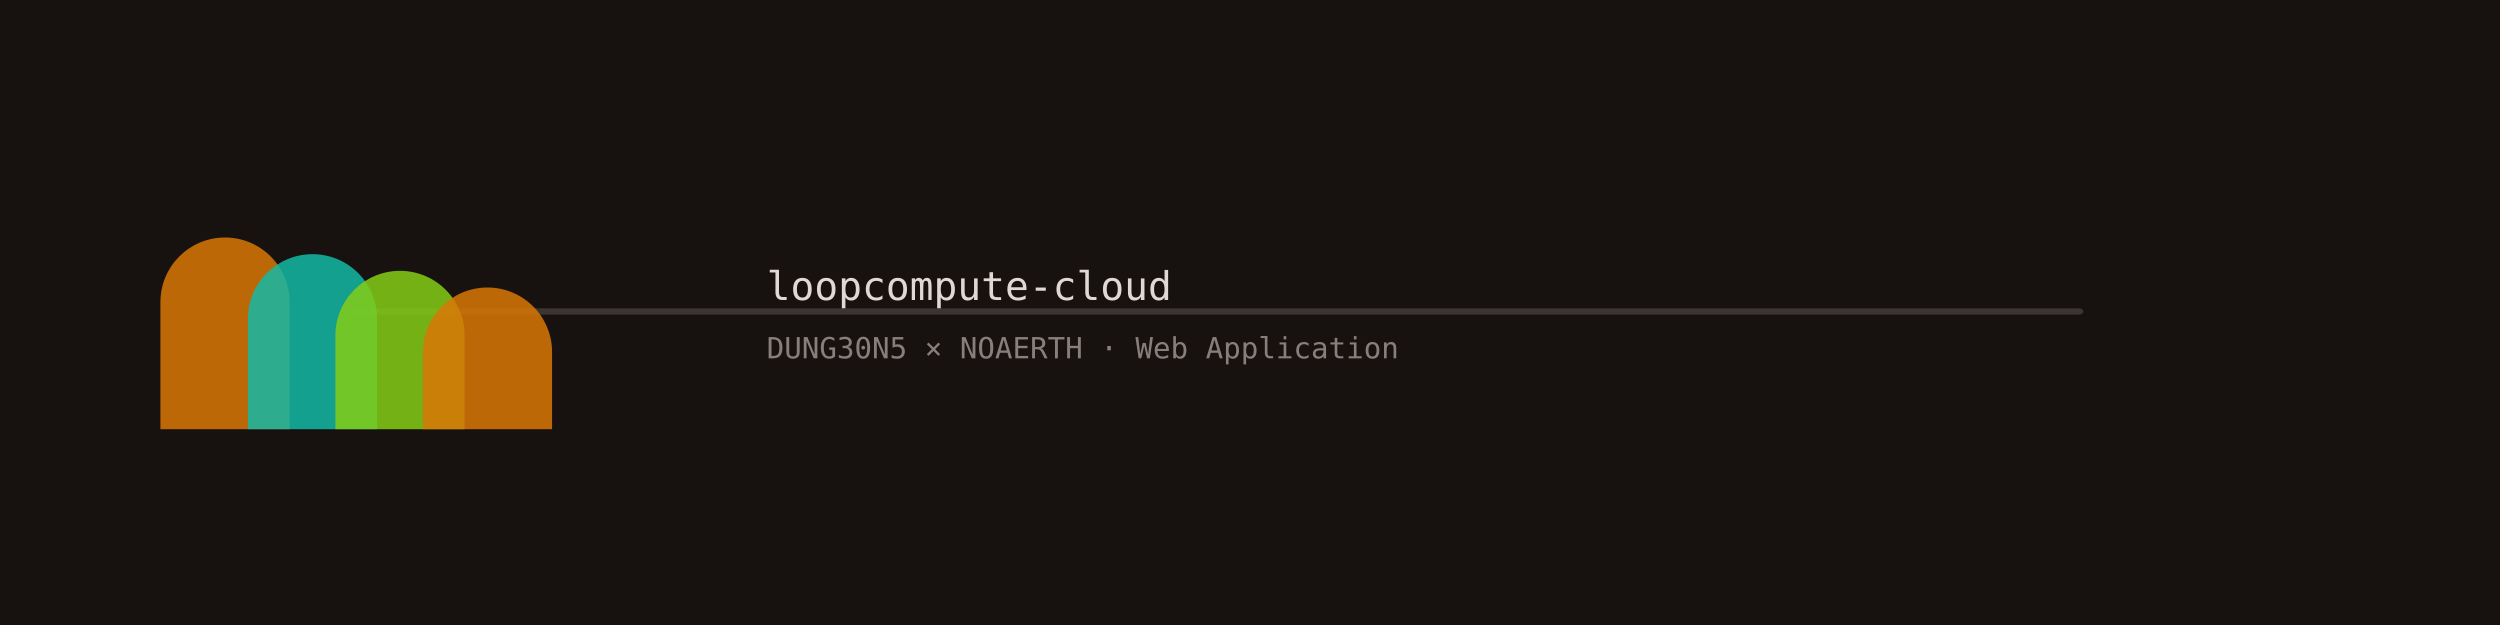
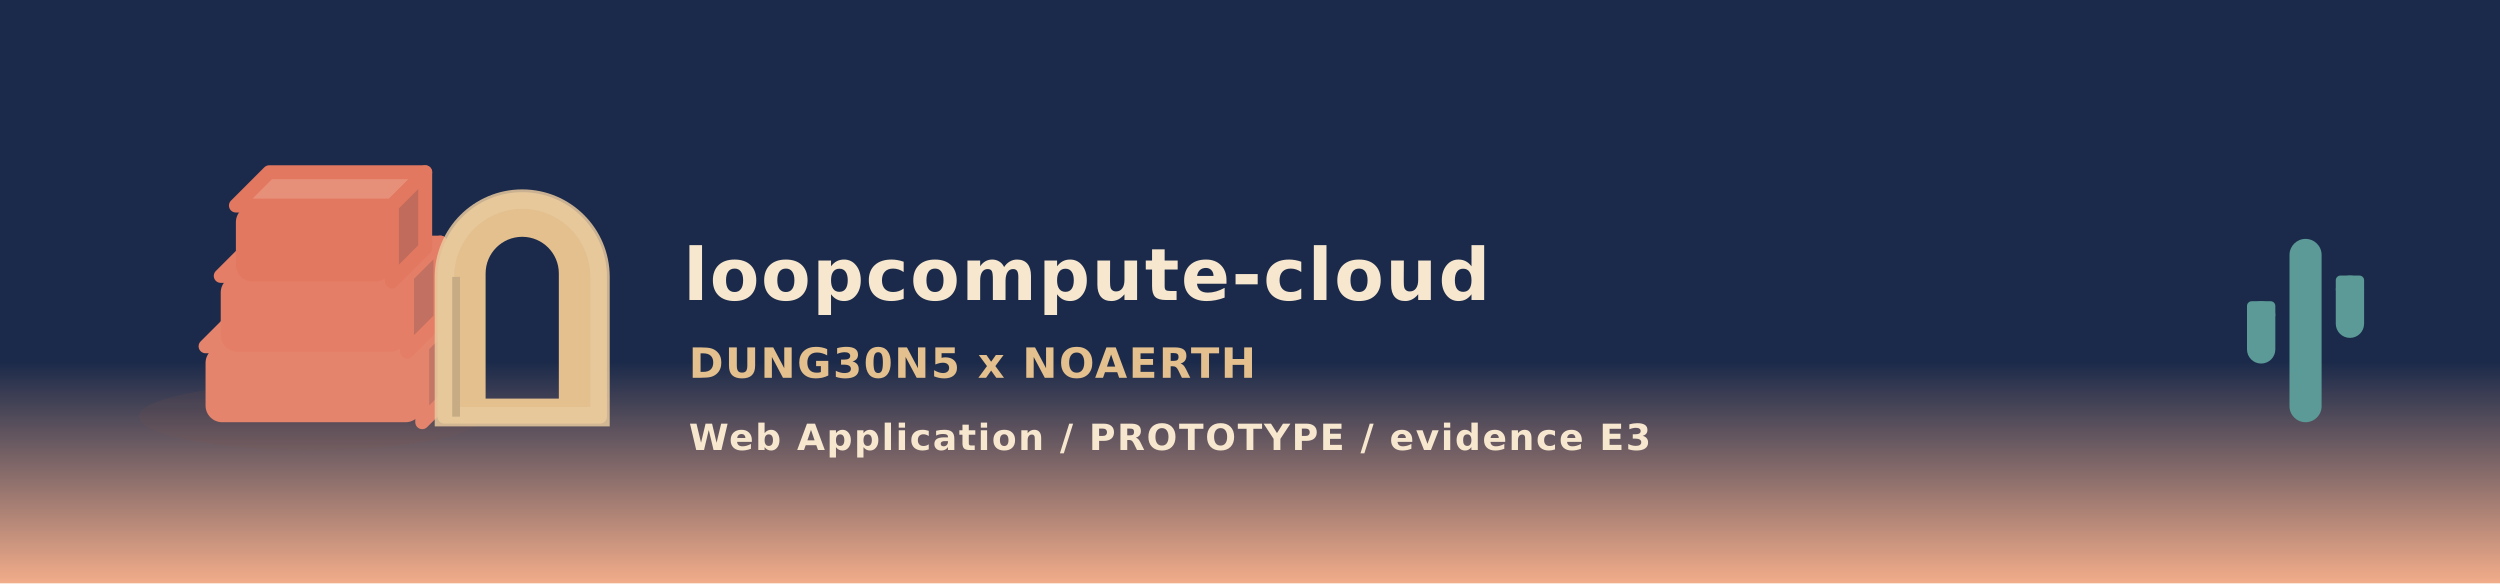
- <svg xmlns="http://www.w3.org/2000/svg" viewBox="0 0 1200 300" width="1200" height="300" role="img" aria-label="loopcompute-cloud identity object">
-   <rect width="1200" height="300" fill="#17110f" />
-   <defs>
-     <linearGradient id="gft" x1="0" y1="0" x2="1" y2="1">
-       <stop offset="0%" stop-color="#d97706" />
-       <stop offset="100%" stop-color="#14b8a6" />
-     </linearGradient>
-   </defs>
-   <rect x="168.00" y="148.00" width="832.00" height="3.00" rx="2.00" fill="rgba(246,239,233,0.160)" opacity="1.00" />
-   <path d="M77.00,206.00 L77.00,145.00 A31.00,31.00 0 0 1 139.00,145.00 L139.00,206.00 Z" fill="rgba(217,119,6,0.850)" opacity="1.00" />
-   <path d="M119.00,206.00 L119.00,153.00 A31.00,31.00 0 0 1 181.00,153.00 L181.00,206.00 Z" fill="rgba(20,184,166,0.850)" opacity="1.00" />
-   <path d="M161.00,206.00 L161.00,161.00 A31.00,31.00 0 0 1 223.00,161.00 L223.00,206.00 Z" fill="rgba(132,204,22,0.850)" opacity="1.00" />
-   <path d="M203.00,206.00 L203.00,169.00 A31.00,31.00 0 0 1 265.00,169.00 L265.00,206.00 Z" fill="rgba(217,119,6,0.850)" opacity="1.00" />
-   <text x="368" y="144" font-family="ui-monospace,Menlo,monospace" font-size="19" fill="rgba(246,239,233,0.900)">loopcompute-cloud</text>
-   <text x="368" y="172" font-family="ui-monospace,Menlo,monospace" font-size="14" fill="rgba(246,239,233,0.500)">DUNG30N5 × NOAERTH · Web Application</text>
+ <svg xmlns="http://www.w3.org/2000/svg" width="900" height="210" viewBox="0 0 900 210" role="img" aria-label="loopcompute-cloud - identity object">
+   <linearGradient id="skyf" x1="0" y1="0" x2="0" y2="1">
+     <stop offset="0" stop-color="#1b2a4a" />
+     <stop offset="0.62" stop-color="#1b2a4a" />
+     <stop offset="1" stop-color="#f3ad8a" />
+   </linearGradient>
+   <rect width="900" height="210" fill="url(#skyf)" />
+   <rect x="0" y="352" width="900" height="-142" fill="#e3c08d" />
+   <rect x="0" y="352" width="900" height="3" fill="#e6c596" />
+   <ellipse cx="112" cy="150" rx="62" ry="12" fill="rgba(138,90,68,0.11)" />
+   <path d="M74,124.67 L152,124.67 L164,112.67 L86,112.67 Z" fill="#e99a82" stroke="#e5846c" stroke-width="5" stroke-linejoin="round" />
+   <path d="M152,124.67 L164,112.67 L164,140 L152,152 Z" fill="#c37566" stroke="#e5846c" stroke-width="5" stroke-linejoin="round" />
+   <rect x="74" y="124.67" width="78" height="27.33" rx="6" fill="#e5846c" />
+   <path d="M79.46,99.33 L146.54,99.33 L158.54,87.33 L91.46,87.33 Z" fill="#e8957d" stroke="#e47e66" stroke-width="5" stroke-linejoin="round" />
+   <path d="M146.54,99.33 L158.54,87.33 L158.54,114.67 L146.54,126.67 Z" fill="#c27061" stroke="#e47e66" stroke-width="5" stroke-linejoin="round" />
+   <rect x="79.46" y="99.33" width="67.08" height="27.33" rx="6" fill="#e47e66" />
+   <path d="M84.92,74 L141.08,74 L153.08,62 L96.92,62 Z" fill="#e79079" stroke="#e37861" stroke-width="5" stroke-linejoin="round" />
+   <path d="M141.08,74 L153.08,62 L153.08,89.33 L141.08,101.33 Z" fill="#c16b5d" stroke="#e37861" stroke-width="5" stroke-linejoin="round" />
+   <rect x="84.92" y="74" width="56.16" height="27.33" rx="6" fill="#e37861" />
+   <path d="M160,150 L160,99.68 A28,28 0 0 1 216,99.68 L216,150 Z M172.32,146 L172.32,98.43 A15.68,15.68 0 0 1 203.68,98.43 L203.68,146 Z" fill="#e3c08d" fill-rule="evenodd" stroke="#e3c08d" stroke-width="5" stroke-linejoin="round" />
+   <path d="M160,150 L160,99.68 A28,28 0 0 1 216,99.68 L216,150 Z" fill="none" stroke="#e8c99d" stroke-width="7" stroke-linecap="round" opacity="0.85" />
+   <rect x="162.8" y="99.68" width="2.8" height="50.32" fill="#c7ab84" />
+   <text x="246" y="108" font-family="Verdana,DejaVu Sans,sans-serif" font-size="26" font-weight="700" letter-spacing="0.6" fill="#f6e7ce" text-anchor="start">loopcompute-cloud</text>
+   <text x="248" y="136" font-family="Verdana,DejaVu Sans,sans-serif" font-size="15" font-weight="700" letter-spacing="0.6" fill="#e3c08d" text-anchor="start">DUNG30N5 x NOAERTH</text>
+   <text x="248" y="162" font-family="Verdana,DejaVu Sans,sans-serif" font-size="13" font-weight="700" letter-spacing="0.6" fill="#f6e7ce" text-anchor="start">Web Application  /  PROTOTYPE  /  evidence E3</text>
+   <rect x="824.22" y="86" width="11.56" height="66" rx="5.78" fill="#5b9a97" />
+   <rect x="808.92" y="108.44" width="10.2" height="22.44" rx="5.1" fill="#5b9a97" />
+   <rect x="808.92" y="108.44" width="10.2" height="6.6" rx="1.7" fill="#5b9a97" />
+   <rect x="840.88" y="99.2" width="10.2" height="22.44" rx="5.1" fill="#5b9a97" />
+   <rect x="840.88" y="99.2" width="10.2" height="6.6" rx="1.7" fill="#5b9a97" />
</svg>
